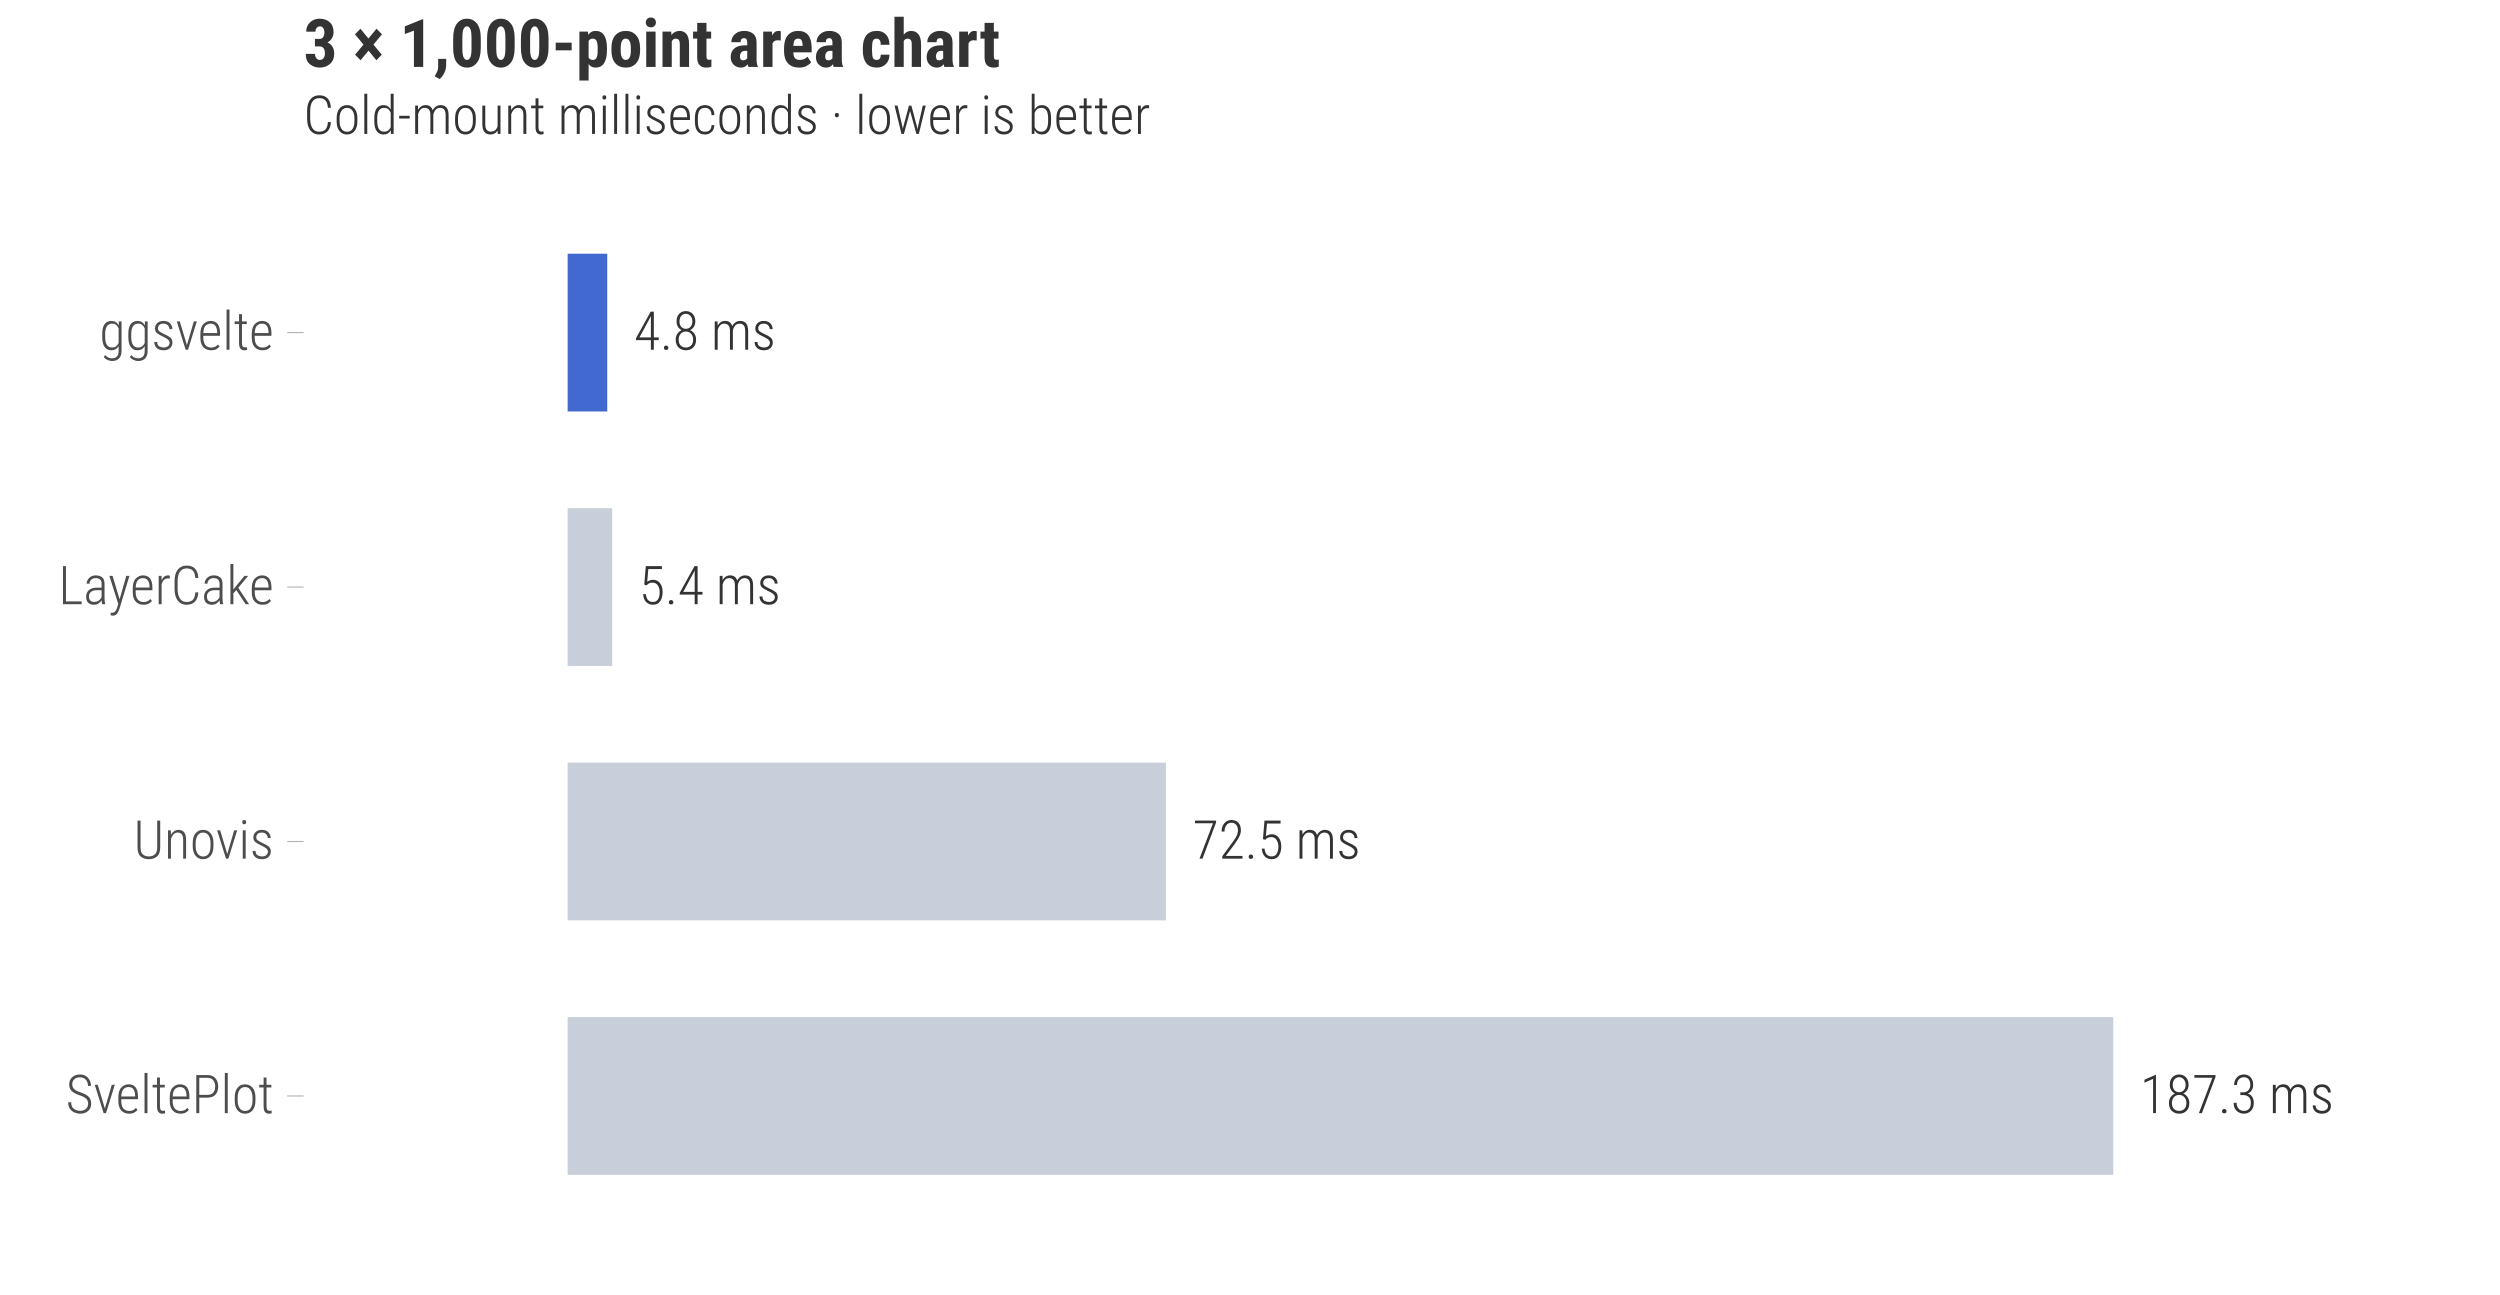
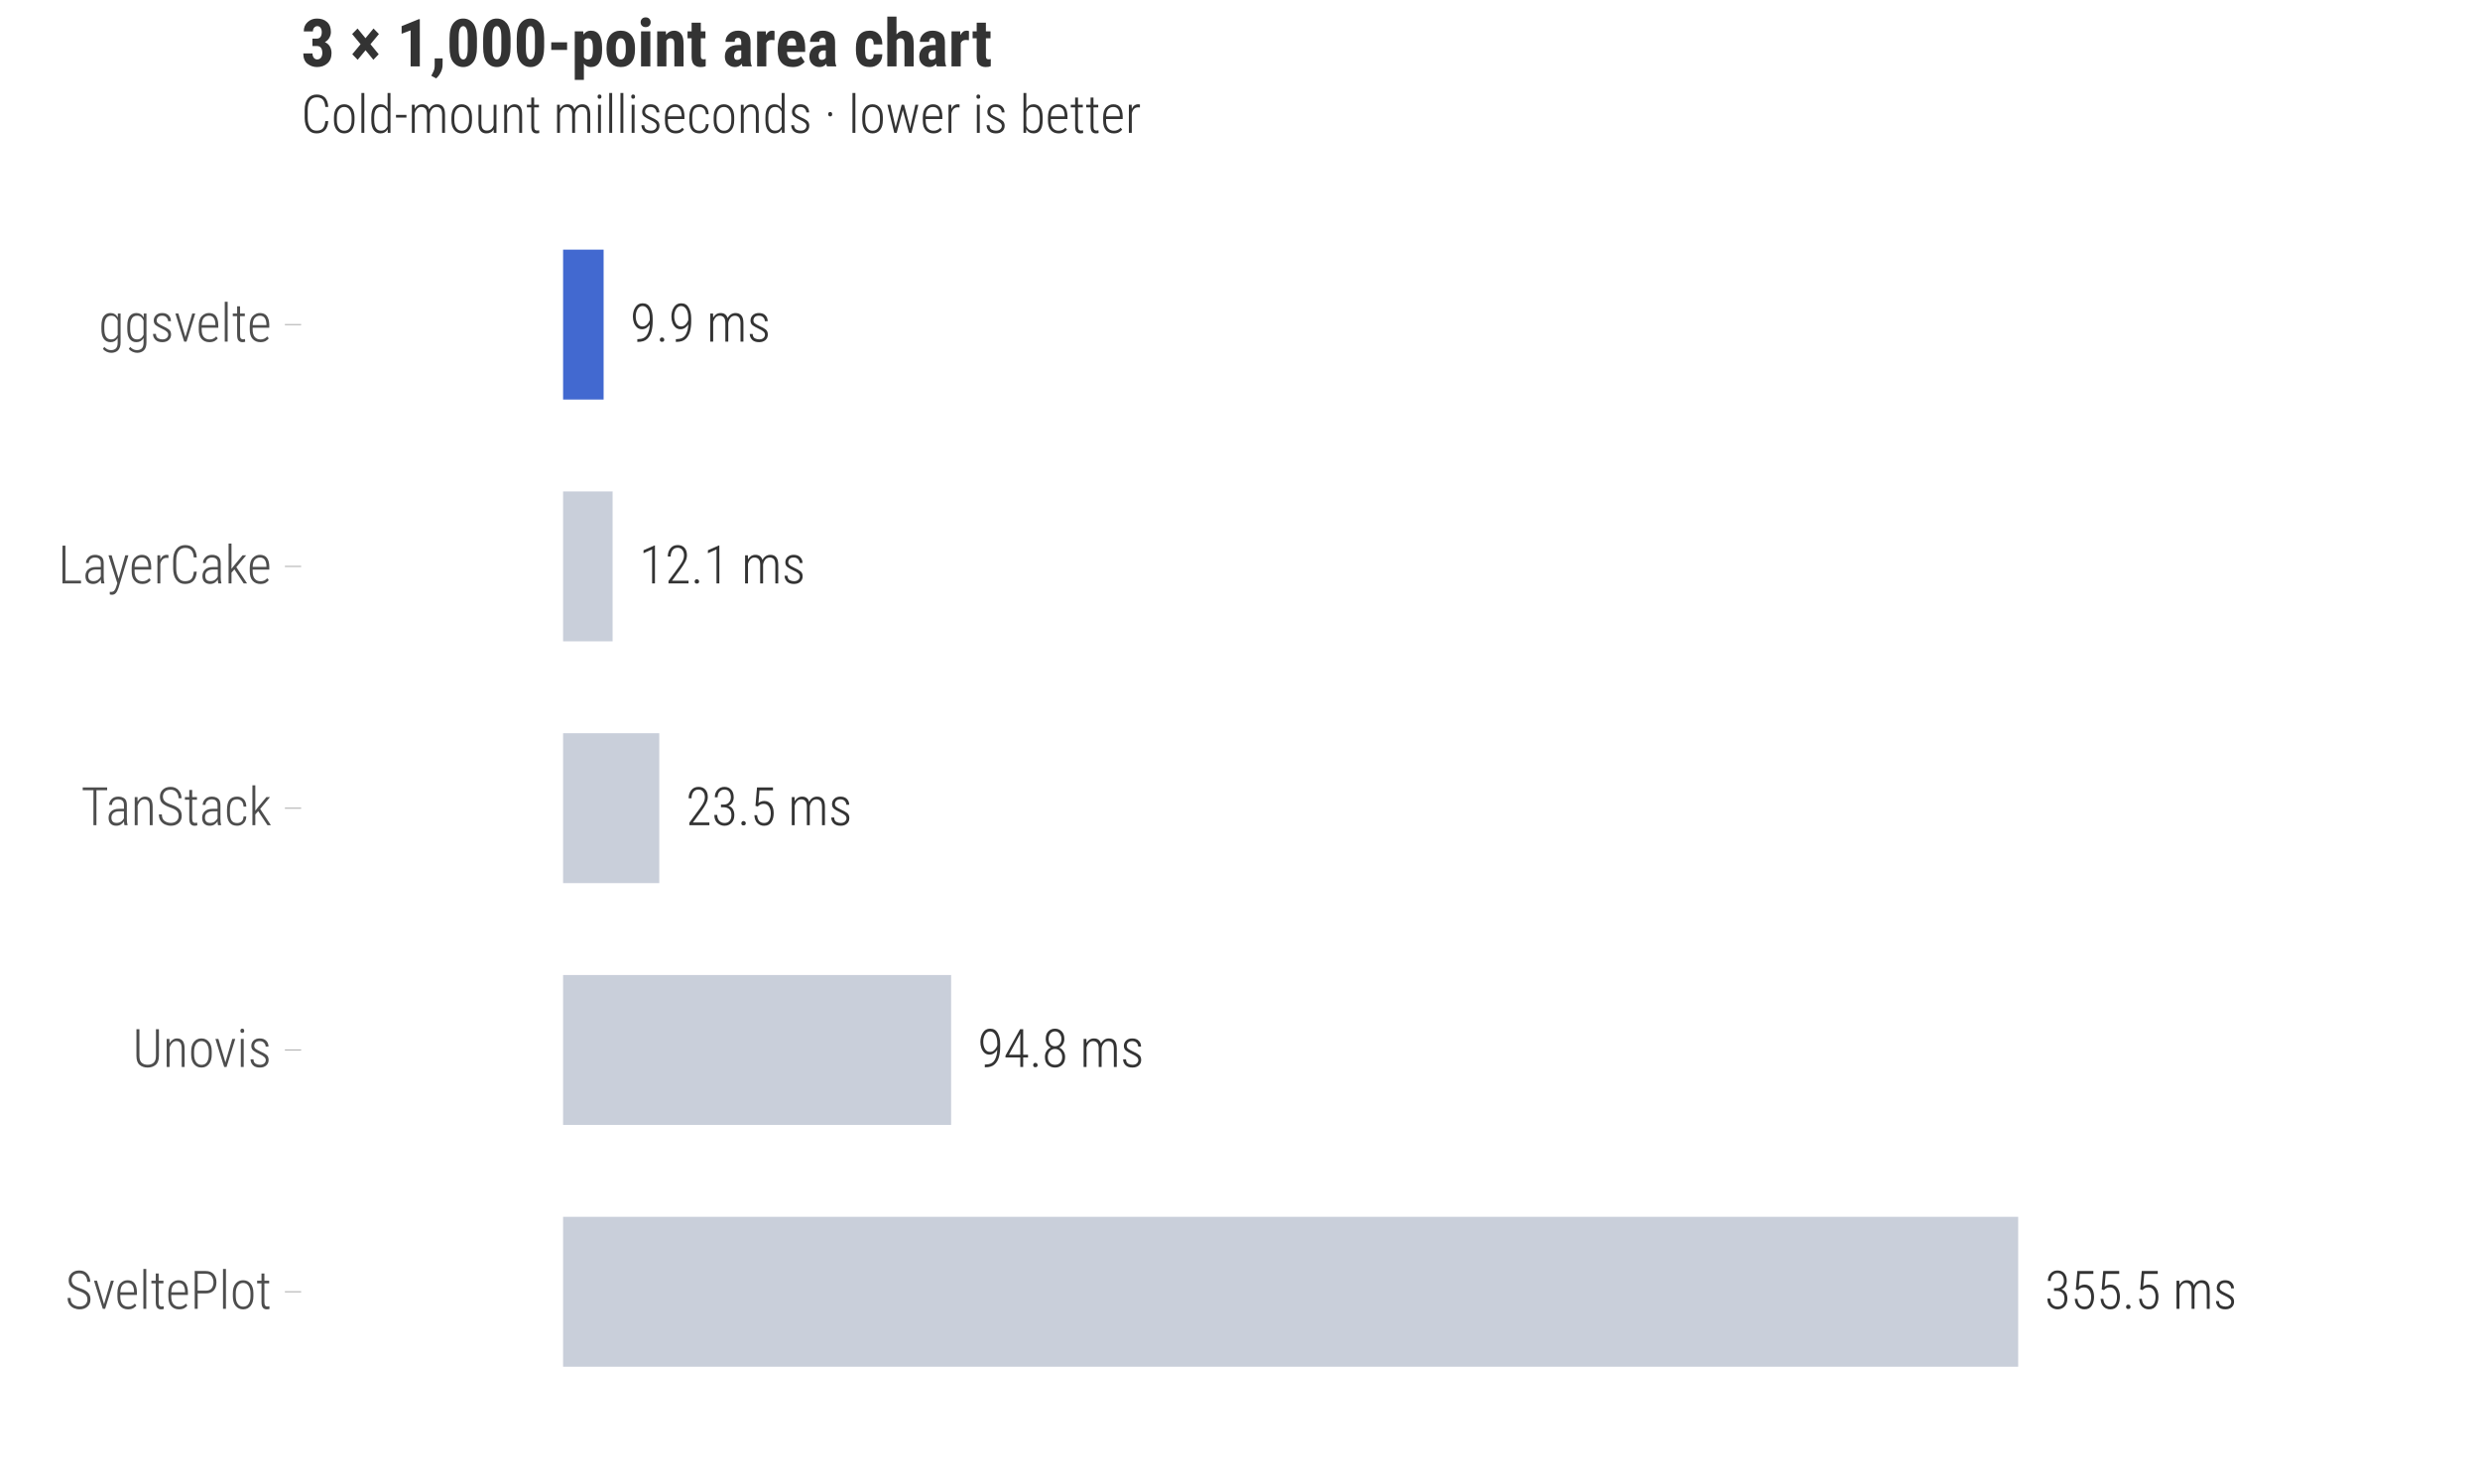
- <svg xmlns="http://www.w3.org/2000/svg" width="560" height="290" viewBox="0 0 560 290" role="img" aria-label="Bar chart of cold-mount time for a 3-series by 1,000-point area chart: ggsvelte 4.8 ms, LayerCake 5.4 ms, Unovis 72.5 ms, SveltePlot 187.3 ms. Lower is better." class="gg-plot" font-family="&quot;Roboto Condensed&quot;, &quot;Arial Narrow&quot;, Arial, sans-serif" font-size="11" font-weight="300" text-rendering="optimizeLegibility" shape-rendering="geometricPrecision">
-   <rect class="gg-paper" width="560" height="290" fill="var(--gg-paper, #ffffff)" />
+ <svg xmlns="http://www.w3.org/2000/svg" width="560" height="335" viewBox="0 0 560 335" role="img" aria-label="Bar chart of cold-mount time for a 3-series by 1,000-point area chart: ggsvelte 9.9 ms, LayerCake 12.1 ms, TanStack 23.5 ms, Unovis 94.8 ms, SveltePlot 355.5 ms. Lower is better." class="gg-plot" font-family="&quot;Roboto Condensed&quot;, &quot;Arial Narrow&quot;, Arial, sans-serif" font-size="11" font-weight="300" text-rendering="optimizeLegibility" shape-rendering="geometricPrecision">
+   <rect class="gg-paper" width="560" height="335" fill="var(--gg-paper, #ffffff)" />
  <text class="gg-title" x="68" y="15" font-size="15" font-weight="700" fill="var(--gg-ink, #333333)">3 × 1,000-point area chart</text>
  <text class="gg-subtitle" x="68" y="30" font-size="12" font-weight="300" fill="var(--gg-ink, #333333)">Cold-mount milliseconds · lower is better</text>
  <defs>
    <clipPath id="gg-clip-0">
-       <rect width="488" height="228" />
+       <rect width="488" height="273" />
    </clipPath>
  </defs>
  <g class="gg-panel" data-panel="0" transform="translate(68,46)">
-     <rect class="gg-panel-background" width="488" height="228" fill="var(--gg-panel, #ffffff)" />
+     <rect class="gg-panel-background" width="488" height="273" fill="var(--gg-panel, #ffffff)" />
    <g class="gg-grid" stroke="var(--gg-grid, transparent)" stroke-width="0.25" vector-effect="non-scaling-stroke">
-       <line x1="59.15" y1="0" x2="59.15" y2="228" />
-       <line x1="151.58" y1="0" x2="151.58" y2="228" />
-       <line x1="244" y1="0" x2="244" y2="228" />
-       <line x1="336.42" y1="0" x2="336.42" y2="228" />
-       <line x1="428.85" y1="0" x2="428.85" y2="228" />
-       <line x1="0" y1="199.5" x2="488" y2="199.5" />
-       <line x1="0" y1="142.5" x2="488" y2="142.5" />
-       <line x1="0" y1="85.5" x2="488" y2="85.5" />
-       <line x1="0" y1="28.5" x2="488" y2="28.5" />
+       <line x1="59.15" y1="0" x2="59.15" y2="273" />
+       <line x1="151.58" y1="0" x2="151.58" y2="273" />
+       <line x1="244" y1="0" x2="244" y2="273" />
+       <line x1="336.42" y1="0" x2="336.42" y2="273" />
+       <line x1="428.85" y1="0" x2="428.85" y2="273" />
+       <line x1="0" y1="245.7" x2="488" y2="245.7" />
+       <line x1="0" y1="191.1" x2="488" y2="191.1" />
+       <line x1="0" y1="136.5" x2="488" y2="136.5" />
+       <line x1="0" y1="81.9" x2="488" y2="81.9" />
+       <line x1="0" y1="27.3" x2="488" y2="27.3" />
    </g>
    <g class="gg-marks" clip-path="url(#gg-clip-0)">
      <g class="gg-batch gg-rects" data-layer="0">
-         <rect x="59.15" y="10.83" width="8.87" height="35.34" fill="#4269d0" />
-         <rect x="59.15" y="67.83" width="9.98" height="35.34" fill="#c9cfda" />
-         <rect x="59.15" y="124.83" width="134.02" height="35.34" fill="#c9cfda" />
-         <rect x="59.15" y="181.83" width="346.22" height="35.34" fill="#c9cfda" />
+         <rect x="59.15" y="10.37" width="9.15" height="33.85" fill="#4269d0" />
+         <rect x="59.15" y="64.97" width="11.18" height="33.85" fill="#c9cfda" />
+         <rect x="59.15" y="119.57" width="21.72" height="33.85" fill="#c9cfda" />
+         <rect x="59.15" y="174.17" width="87.62" height="33.85" fill="#c9cfda" />
+         <rect x="59.15" y="228.77" width="328.57" height="33.85" fill="#c9cfda" />
      </g>
      <g class="gg-batch gg-glyphs" data-layer="1" font-size="12" text-anchor="start">
-         <text x="74.02" y="28.5" dy="0.32em" fill="var(--gg-ink, #333333)">4.8 ms</text>
-         <text x="75.13" y="85.5" dy="0.32em" fill="var(--gg-ink, #333333)">5.4 ms</text>
-         <text x="199.17" y="142.5" dy="0.32em" fill="var(--gg-ink, #333333)">72.5 ms</text>
-         <text x="411.37" y="199.5" dy="0.32em" fill="var(--gg-ink, #333333)">187.3 ms</text>
+         <text x="74.3" y="27.3" dy="0.32em" fill="var(--gg-ink, #333333)">9.9 ms</text>
+         <text x="76.33" y="81.9" dy="0.32em" fill="var(--gg-ink, #333333)">12.1 ms</text>
+         <text x="86.87" y="136.5" dy="0.32em" fill="var(--gg-ink, #333333)">23.5 ms</text>
+         <text x="152.77" y="191.1" dy="0.32em" fill="var(--gg-ink, #333333)">94.8 ms</text>
+         <text x="393.72" y="245.7" dy="0.32em" fill="var(--gg-ink, #333333)">355.5 ms</text>
      </g>
    </g>
-     <rect class="gg-panel-border" width="488" height="228" fill="none" stroke="var(--gg-panelBorder, transparent)" stroke-width="0.5" vector-effect="non-scaling-stroke" />
+     <rect class="gg-panel-border" width="488" height="273" fill="none" stroke="var(--gg-panelBorder, transparent)" stroke-width="0.5" vector-effect="non-scaling-stroke" />
  </g>
  <g class="gg-axis gg-axis-y" transform="translate(68,46)">
-     <g class="gg-tick" transform="translate(0,199.5)">
+     <g class="gg-tick" transform="translate(0,245.7)">
      <line x2="-3.67" stroke="var(--gg-tickColor, #b3b3b3)" stroke-width="0.25" vector-effect="non-scaling-stroke" />
      <text x="-6.67" dy="0.32em" text-anchor="end" fill="var(--gg-axisText, #4d4d4d)" font-size="12" font-weight="300">SveltePlot</text>
    </g>
-     <g class="gg-tick" transform="translate(0,142.5)">
+     <g class="gg-tick" transform="translate(0,191.1)">
      <line x2="-3.67" stroke="var(--gg-tickColor, #b3b3b3)" stroke-width="0.25" vector-effect="non-scaling-stroke" />
      <text x="-6.67" dy="0.32em" text-anchor="end" fill="var(--gg-axisText, #4d4d4d)" font-size="12" font-weight="300">Unovis</text>
    </g>
-     <g class="gg-tick" transform="translate(0,85.5)">
+     <g class="gg-tick" transform="translate(0,136.5)">
+       <line x2="-3.67" stroke="var(--gg-tickColor, #b3b3b3)" stroke-width="0.25" vector-effect="non-scaling-stroke" />
+       <text x="-6.67" dy="0.32em" text-anchor="end" fill="var(--gg-axisText, #4d4d4d)" font-size="12" font-weight="300">TanStack</text>
+     </g>
+     <g class="gg-tick" transform="translate(0,81.9)">
      <line x2="-3.67" stroke="var(--gg-tickColor, #b3b3b3)" stroke-width="0.25" vector-effect="non-scaling-stroke" />
      <text x="-6.67" dy="0.32em" text-anchor="end" fill="var(--gg-axisText, #4d4d4d)" font-size="12" font-weight="300">LayerCake</text>
    </g>
-     <g class="gg-tick" transform="translate(0,28.5)">
+     <g class="gg-tick" transform="translate(0,27.3)">
      <line x2="-3.67" stroke="var(--gg-tickColor, #b3b3b3)" stroke-width="0.25" vector-effect="non-scaling-stroke" />
      <text x="-6.67" dy="0.32em" text-anchor="end" fill="var(--gg-axisText, #4d4d4d)" font-size="12" font-weight="300">ggsvelte</text>
    </g>
  </g>
</svg>
